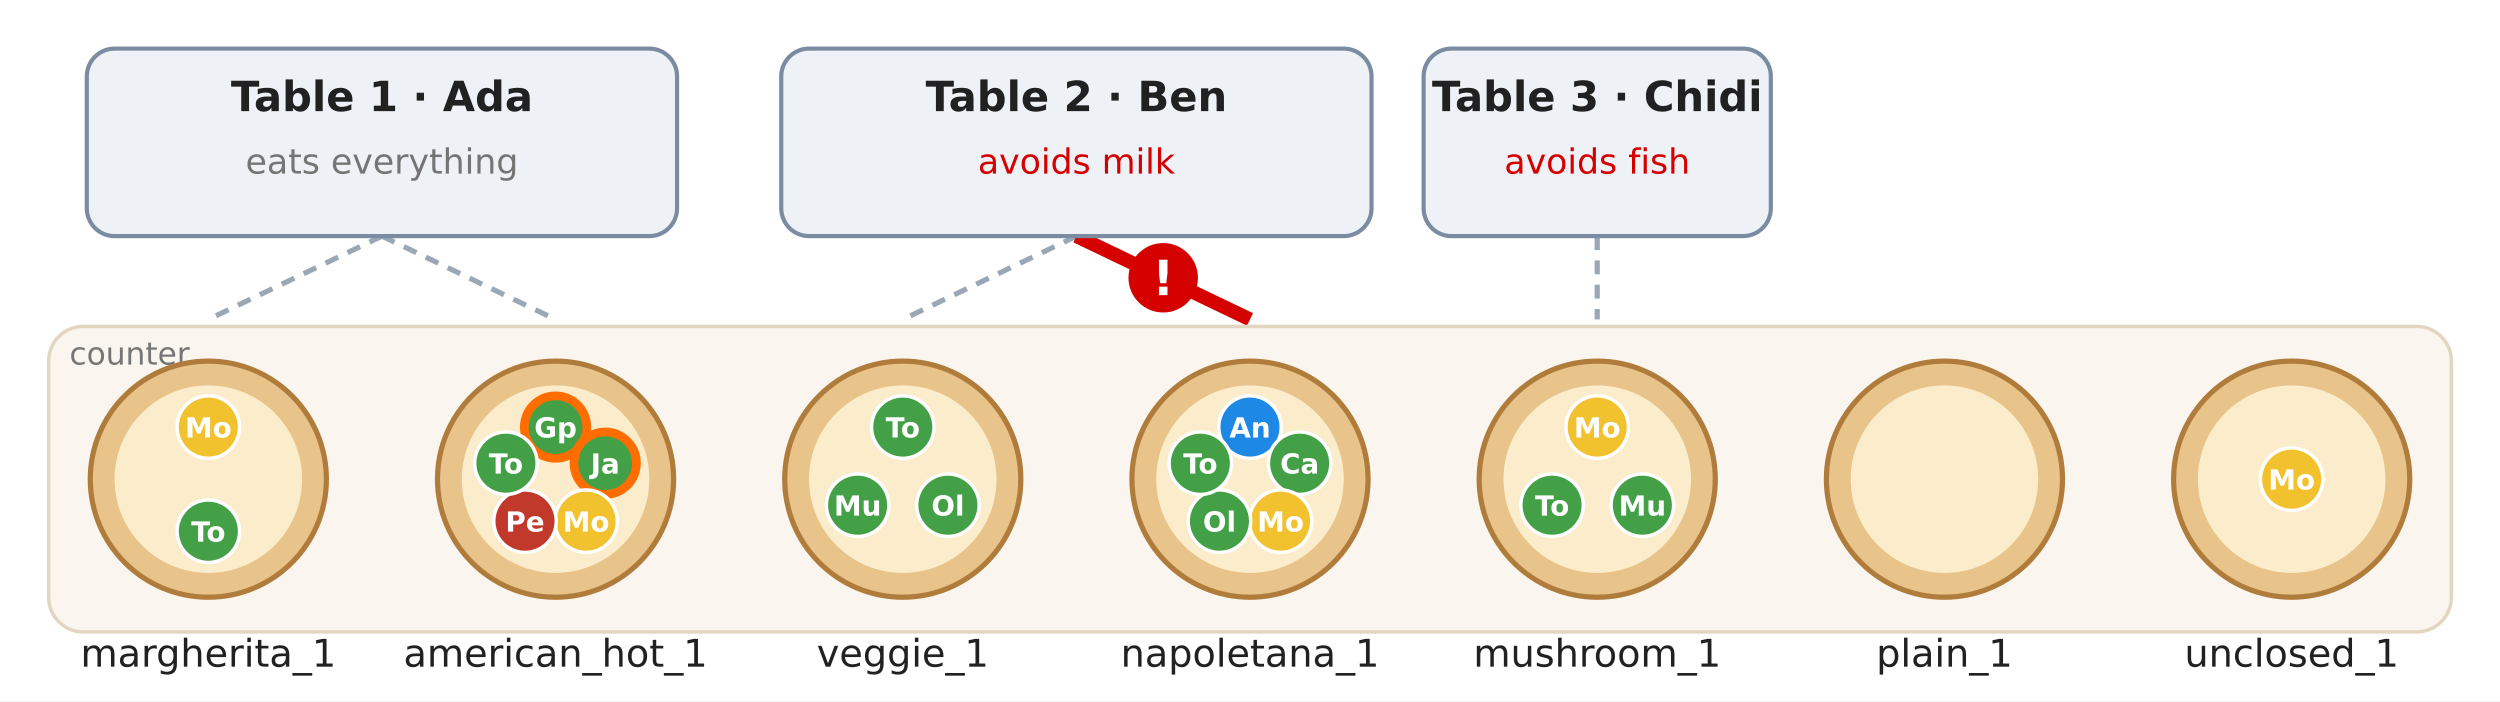
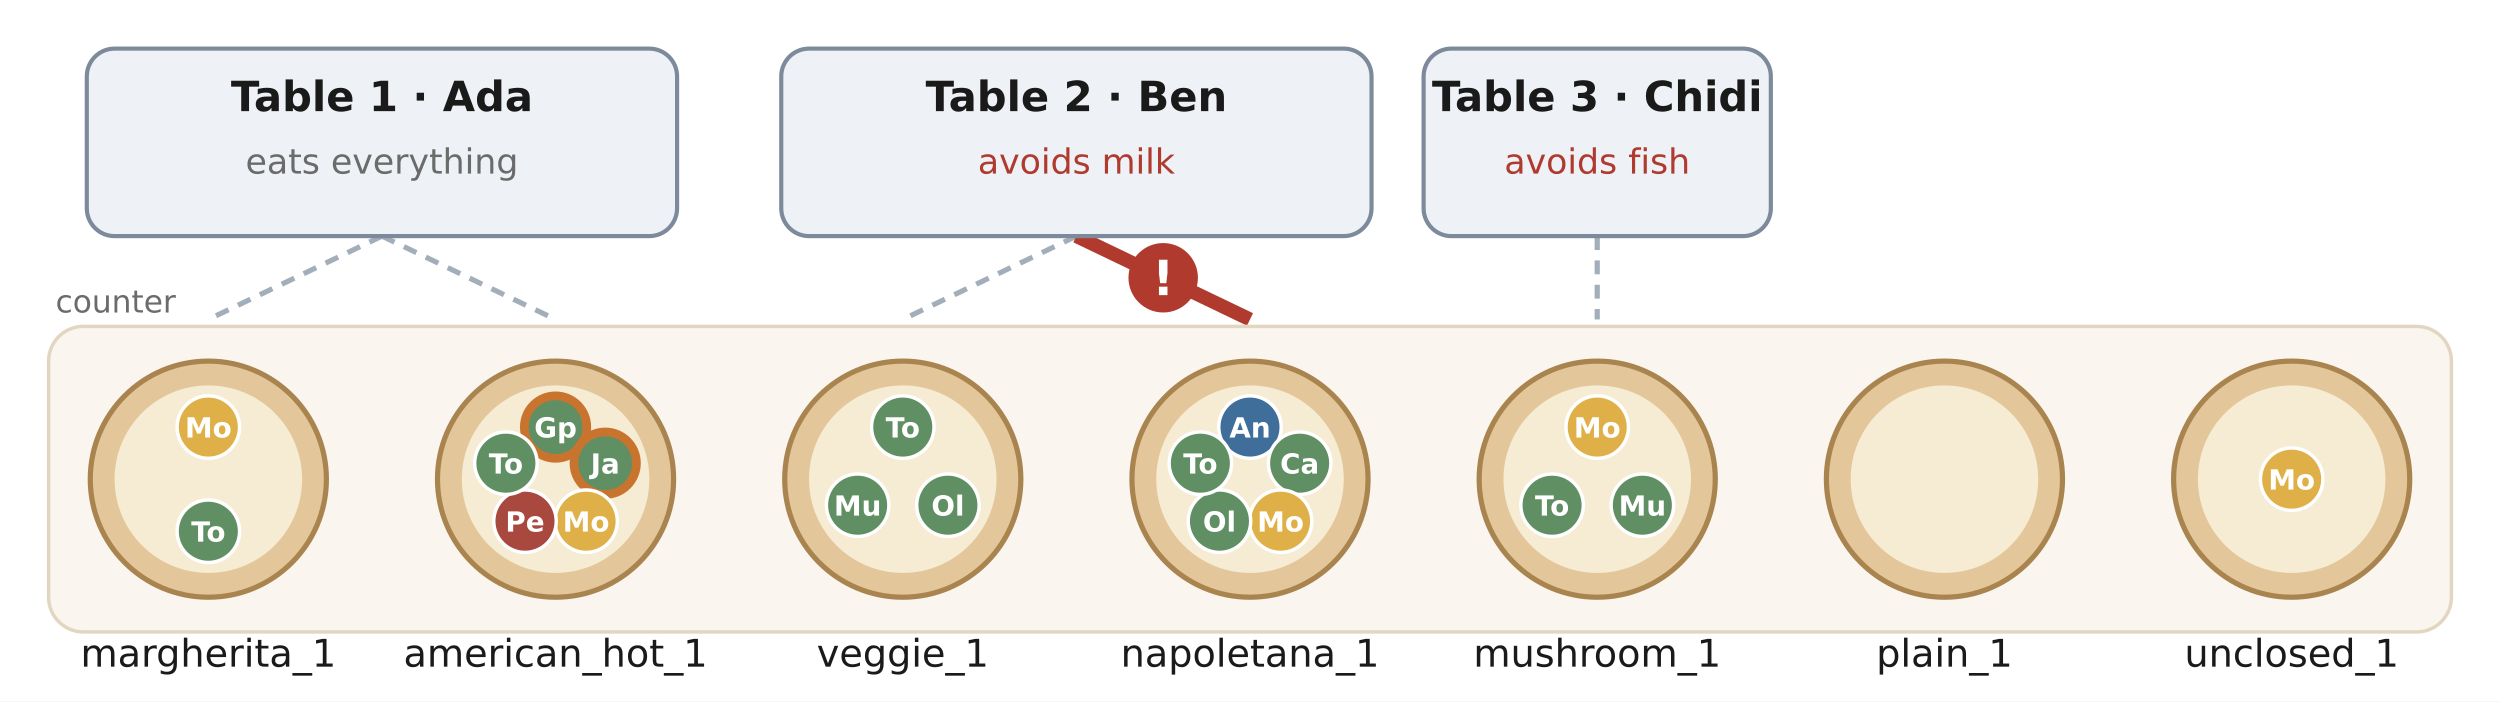
<svg xmlns="http://www.w3.org/2000/svg" viewBox="0 0 720 202" width="720" height="202" font-family="DejaVu Sans, Liberation Sans, Arial, sans-serif">
  <rect width="720" height="202" fill="white" />
-   <line x1="110.0" y1="68" x2="60" y2="92" stroke="#9aa7b5" stroke-width="1.5" stroke-dasharray="4 3" />
-   <line x1="110.0" y1="68" x2="160" y2="92" stroke="#9aa7b5" stroke-width="1.5" stroke-dasharray="4 3" />
-   <line x1="310.0" y1="68" x2="260" y2="92" stroke="#9aa7b5" stroke-width="1.5" stroke-dasharray="4 3" />
-   <line x1="310.0" y1="68" x2="360" y2="92" stroke="#d50000" stroke-width="4" />
-   <circle cx="335.0" cy="80.0" r="10" fill="#d50000" />
+   <line x1="110.0" y1="68" x2="60" y2="92" stroke="#a3aebb" stroke-width="1.5" stroke-dasharray="4 3" />
+   <line x1="110.0" y1="68" x2="160" y2="92" stroke="#a3aebb" stroke-width="1.5" stroke-dasharray="4 3" />
+   <line x1="310.0" y1="68" x2="260" y2="92" stroke="#a3aebb" stroke-width="1.5" stroke-dasharray="4 3" />
+   <line x1="310.0" y1="68" x2="360" y2="92" stroke="#b03a2e" stroke-width="4" />
+   <circle cx="335.0" cy="80.0" r="10" fill="#b03a2e" />
  <text x="335.0" y="85.0" text-anchor="middle" font-size="14" font-weight="bold" fill="white">!</text>
-   <line x1="460.0" y1="68" x2="460" y2="92" stroke="#9aa7b5" stroke-width="1.5" stroke-dasharray="4 3" />
-   <rect x="25.0" y="14" width="170" height="54" rx="8" fill="#eef2f7" stroke="#7b8ba1" stroke-width="1.2" />
-   <text x="110.0" y="32" text-anchor="middle" font-size="12" font-weight="bold" fill="#212121">Table 1 · Ada</text>
-   <text x="110.0" y="50" text-anchor="middle" font-size="10" fill="#757575">eats everything</text>
-   <rect x="225.0" y="14" width="170" height="54" rx="8" fill="#eef2f7" stroke="#7b8ba1" stroke-width="1.2" />
-   <text x="310.0" y="32" text-anchor="middle" font-size="12" font-weight="bold" fill="#212121">Table 2 · Ben</text>
-   <text x="310.0" y="50" text-anchor="middle" font-size="10" fill="#d50000">avoids milk</text>
-   <rect x="410.0" y="14" width="100" height="54" rx="8" fill="#eef2f7" stroke="#7b8ba1" stroke-width="1.2" />
-   <text x="460.0" y="32" text-anchor="middle" font-size="12" font-weight="bold" fill="#212121">Table 3 · Chidi</text>
-   <text x="460.0" y="50" text-anchor="middle" font-size="10" fill="#d50000">avoids fish</text>
+   <line x1="460.0" y1="68" x2="460" y2="92" stroke="#a3aebb" stroke-width="1.5" stroke-dasharray="4 3" />
+   <rect x="25.0" y="14" width="170" height="54" rx="8" fill="#eef1f5" stroke="#7d8a9b" stroke-width="1.2" />
+   <text x="110.0" y="32" text-anchor="middle" font-size="12" font-weight="bold" fill="#1a1a1a">Table 1 · Ada</text>
+   <text x="110.0" y="50" text-anchor="middle" font-size="10" fill="#6b6b6b">eats everything</text>
+   <rect x="225.0" y="14" width="170" height="54" rx="8" fill="#eef1f5" stroke="#7d8a9b" stroke-width="1.2" />
+   <text x="310.0" y="32" text-anchor="middle" font-size="12" font-weight="bold" fill="#1a1a1a">Table 2 · Ben</text>
+   <text x="310.0" y="50" text-anchor="middle" font-size="10" fill="#b03a2e">avoids milk</text>
+   <rect x="410.0" y="14" width="100" height="54" rx="8" fill="#eef1f5" stroke="#7d8a9b" stroke-width="1.2" />
+   <text x="460.0" y="32" text-anchor="middle" font-size="12" font-weight="bold" fill="#1a1a1a">Table 3 · Chidi</text>
+   <text x="460.0" y="50" text-anchor="middle" font-size="10" fill="#b03a2e">avoids fish</text>
  <rect x="14" y="94" width="692" height="88" rx="10" fill="#faf6ef" stroke="#e3d6c0" />
-   <text x="20" y="105" font-size="9" fill="#757575">counter</text>
-   <circle cx="60" cy="138" r="34" fill="#e8c38a" stroke="#b07c3c" stroke-width="1.5" />
-   <circle cx="60" cy="138" r="27" fill="#fbeccb" />
-   <circle cx="60.0" cy="123.0" r="9" fill="#f2c12e" stroke="white" stroke-width="1" />
+   <text x="16" y="90" font-size="9" fill="#6b6b6b">counter</text>
+   <circle cx="60" cy="138" r="34" fill="#e3c79a" stroke="#a9844f" stroke-width="1.5" />
+   <circle cx="60" cy="138" r="27" fill="#f6ebd3" />
+   <circle cx="60.0" cy="123.0" r="9" fill="#e0b048" stroke="white" stroke-width="1" />
  <text x="60.0" y="126.0" text-anchor="middle" font-size="8" font-weight="bold" fill="white">Mo</text>
-   <circle cx="60.0" cy="153.0" r="9" fill="#43a047" stroke="white" stroke-width="1" />
+   <circle cx="60.0" cy="153.0" r="9" fill="#5f8f62" stroke="white" stroke-width="1" />
  <text x="60.0" y="156.0" text-anchor="middle" font-size="8" font-weight="bold" fill="white">To</text>
-   <text x="60" y="192" text-anchor="middle" font-size="11" fill="#212121" font-weight="normal">margherita_1</text>
-   <circle cx="160" cy="138" r="34" fill="#e8c38a" stroke="#b07c3c" stroke-width="1.5" />
-   <circle cx="160" cy="138" r="27" fill="#fbeccb" />
-   <circle cx="160.0" cy="123.0" r="9" fill="#43a047" stroke="#ff6d00" stroke-width="2.5" />
+   <text x="60" y="192" text-anchor="middle" font-size="11" fill="#1a1a1a" font-weight="normal">margherita_1</text>
+   <circle cx="160" cy="138" r="34" fill="#e3c79a" stroke="#a9844f" stroke-width="1.5" />
+   <circle cx="160" cy="138" r="27" fill="#f6ebd3" />
+   <circle cx="160.0" cy="123.0" r="9" fill="#5f8f62" stroke="#c8742e" stroke-width="2.5" />
  <text x="160.0" y="126.0" text-anchor="middle" font-size="8" font-weight="bold" fill="white">Gp</text>
-   <circle cx="174.3" cy="133.4" r="9" fill="#43a047" stroke="#ff6d00" stroke-width="2.5" />
+   <circle cx="174.3" cy="133.4" r="9" fill="#5f8f62" stroke="#c8742e" stroke-width="2.5" />
  <text x="174.3" y="136.4" text-anchor="middle" font-size="8" font-weight="bold" fill="white">Ja</text>
-   <circle cx="168.8" cy="150.1" r="9" fill="#f2c12e" stroke="white" stroke-width="1" />
+   <circle cx="168.8" cy="150.1" r="9" fill="#e0b048" stroke="white" stroke-width="1" />
  <text x="168.8" y="153.1" text-anchor="middle" font-size="8" font-weight="bold" fill="white">Mo</text>
-   <circle cx="151.2" cy="150.1" r="9" fill="#c0392b" stroke="white" stroke-width="1" />
+   <circle cx="151.2" cy="150.1" r="9" fill="#a8483e" stroke="white" stroke-width="1" />
  <text x="151.2" y="153.1" text-anchor="middle" font-size="8" font-weight="bold" fill="white">Pe</text>
-   <circle cx="145.7" cy="133.4" r="9" fill="#43a047" stroke="white" stroke-width="1" />
+   <circle cx="145.7" cy="133.4" r="9" fill="#5f8f62" stroke="white" stroke-width="1" />
  <text x="145.7" y="136.4" text-anchor="middle" font-size="8" font-weight="bold" fill="white">To</text>
-   <text x="160" y="192" text-anchor="middle" font-size="11" fill="#212121" font-weight="normal">american_hot_1</text>
-   <circle cx="260" cy="138" r="34" fill="#e8c38a" stroke="#b07c3c" stroke-width="1.5" />
-   <circle cx="260" cy="138" r="27" fill="#fbeccb" />
-   <circle cx="260.0" cy="123.0" r="9" fill="#43a047" stroke="white" stroke-width="1" />
+   <text x="160" y="192" text-anchor="middle" font-size="11" fill="#1a1a1a" font-weight="normal">american_hot_1</text>
+   <circle cx="260" cy="138" r="34" fill="#e3c79a" stroke="#a9844f" stroke-width="1.5" />
+   <circle cx="260" cy="138" r="27" fill="#f6ebd3" />
+   <circle cx="260.0" cy="123.0" r="9" fill="#5f8f62" stroke="white" stroke-width="1" />
  <text x="260.0" y="126.0" text-anchor="middle" font-size="8" font-weight="bold" fill="white">To</text>
-   <circle cx="273.0" cy="145.5" r="9" fill="#43a047" stroke="white" stroke-width="1" />
+   <circle cx="273.0" cy="145.5" r="9" fill="#5f8f62" stroke="white" stroke-width="1" />
  <text x="273.0" y="148.5" text-anchor="middle" font-size="8" font-weight="bold" fill="white">Ol</text>
-   <circle cx="247.0" cy="145.5" r="9" fill="#43a047" stroke="white" stroke-width="1" />
+   <circle cx="247.0" cy="145.5" r="9" fill="#5f8f62" stroke="white" stroke-width="1" />
  <text x="247.0" y="148.5" text-anchor="middle" font-size="8" font-weight="bold" fill="white">Mu</text>
-   <text x="260" y="192" text-anchor="middle" font-size="11" fill="#212121" font-weight="normal">veggie_1</text>
-   <circle cx="360" cy="138" r="34" fill="#e8c38a" stroke="#b07c3c" stroke-width="1.5" />
-   <circle cx="360" cy="138" r="27" fill="#fbeccb" />
-   <circle cx="360.0" cy="123.0" r="9" fill="#1e88e5" stroke="white" stroke-width="1" />
+   <text x="260" y="192" text-anchor="middle" font-size="11" fill="#1a1a1a" font-weight="normal">veggie_1</text>
+   <circle cx="360" cy="138" r="34" fill="#e3c79a" stroke="#a9844f" stroke-width="1.5" />
+   <circle cx="360" cy="138" r="27" fill="#f6ebd3" />
+   <circle cx="360.0" cy="123.0" r="9" fill="#3f6e9a" stroke="white" stroke-width="1" />
  <text x="360.0" y="126.0" text-anchor="middle" font-size="8" font-weight="bold" fill="white">An</text>
-   <circle cx="374.3" cy="133.4" r="9" fill="#43a047" stroke="white" stroke-width="1" />
+   <circle cx="374.3" cy="133.4" r="9" fill="#5f8f62" stroke="white" stroke-width="1" />
  <text x="374.3" y="136.4" text-anchor="middle" font-size="8" font-weight="bold" fill="white">Ca</text>
-   <circle cx="368.8" cy="150.1" r="9" fill="#f2c12e" stroke="white" stroke-width="1" />
+   <circle cx="368.8" cy="150.1" r="9" fill="#e0b048" stroke="white" stroke-width="1" />
  <text x="368.8" y="153.1" text-anchor="middle" font-size="8" font-weight="bold" fill="white">Mo</text>
-   <circle cx="351.2" cy="150.1" r="9" fill="#43a047" stroke="white" stroke-width="1" />
+   <circle cx="351.2" cy="150.1" r="9" fill="#5f8f62" stroke="white" stroke-width="1" />
  <text x="351.2" y="153.1" text-anchor="middle" font-size="8" font-weight="bold" fill="white">Ol</text>
-   <circle cx="345.7" cy="133.4" r="9" fill="#43a047" stroke="white" stroke-width="1" />
+   <circle cx="345.7" cy="133.4" r="9" fill="#5f8f62" stroke="white" stroke-width="1" />
  <text x="345.7" y="136.4" text-anchor="middle" font-size="8" font-weight="bold" fill="white">To</text>
-   <text x="360" y="192" text-anchor="middle" font-size="11" fill="#212121" font-weight="normal">napoletana_1</text>
-   <circle cx="460" cy="138" r="34" fill="#e8c38a" stroke="#b07c3c" stroke-width="1.5" />
-   <circle cx="460" cy="138" r="27" fill="#fbeccb" />
-   <circle cx="460.0" cy="123.0" r="9" fill="#f2c12e" stroke="white" stroke-width="1" />
+   <text x="360" y="192" text-anchor="middle" font-size="11" fill="#1a1a1a" font-weight="normal">napoletana_1</text>
+   <circle cx="460" cy="138" r="34" fill="#e3c79a" stroke="#a9844f" stroke-width="1.5" />
+   <circle cx="460" cy="138" r="27" fill="#f6ebd3" />
+   <circle cx="460.0" cy="123.0" r="9" fill="#e0b048" stroke="white" stroke-width="1" />
  <text x="460.0" y="126.0" text-anchor="middle" font-size="8" font-weight="bold" fill="white">Mo</text>
-   <circle cx="473.0" cy="145.5" r="9" fill="#43a047" stroke="white" stroke-width="1" />
+   <circle cx="473.0" cy="145.5" r="9" fill="#5f8f62" stroke="white" stroke-width="1" />
  <text x="473.0" y="148.5" text-anchor="middle" font-size="8" font-weight="bold" fill="white">Mu</text>
-   <circle cx="447.0" cy="145.5" r="9" fill="#43a047" stroke="white" stroke-width="1" />
+   <circle cx="447.0" cy="145.5" r="9" fill="#5f8f62" stroke="white" stroke-width="1" />
  <text x="447.0" y="148.5" text-anchor="middle" font-size="8" font-weight="bold" fill="white">To</text>
-   <text x="460" y="192" text-anchor="middle" font-size="11" fill="#212121" font-weight="normal">mushroom_1</text>
-   <circle cx="560" cy="138" r="34" fill="#e8c38a" stroke="#b07c3c" stroke-width="1.5" />
-   <circle cx="560" cy="138" r="27" fill="#fbeccb" />
-   <text x="560" y="192" text-anchor="middle" font-size="11" fill="#212121" font-weight="normal">plain_1</text>
-   <circle cx="660" cy="138" r="34" fill="#e8c38a" stroke="#b07c3c" stroke-width="1.5" />
-   <circle cx="660" cy="138" r="27" fill="#fbeccb" />
-   <circle cx="660.0" cy="138.0" r="9" fill="#f2c12e" stroke="white" stroke-width="1" />
+   <text x="460" y="192" text-anchor="middle" font-size="11" fill="#1a1a1a" font-weight="normal">mushroom_1</text>
+   <circle cx="560" cy="138" r="34" fill="#e3c79a" stroke="#a9844f" stroke-width="1.5" />
+   <circle cx="560" cy="138" r="27" fill="#f6ebd3" />
+   <text x="560" y="192" text-anchor="middle" font-size="11" fill="#1a1a1a" font-weight="normal">plain_1</text>
+   <circle cx="660" cy="138" r="34" fill="#e3c79a" stroke="#a9844f" stroke-width="1.5" />
+   <circle cx="660" cy="138" r="27" fill="#f6ebd3" />
+   <circle cx="660.0" cy="138.0" r="9" fill="#e0b048" stroke="white" stroke-width="1" />
  <text x="660.0" y="141.0" text-anchor="middle" font-size="8" font-weight="bold" fill="white">Mo</text>
-   <text x="660" y="192" text-anchor="middle" font-size="11" fill="#212121" font-weight="normal">unclosed_1</text>
+   <text x="660" y="192" text-anchor="middle" font-size="11" fill="#1a1a1a" font-weight="normal">unclosed_1</text>
</svg>
